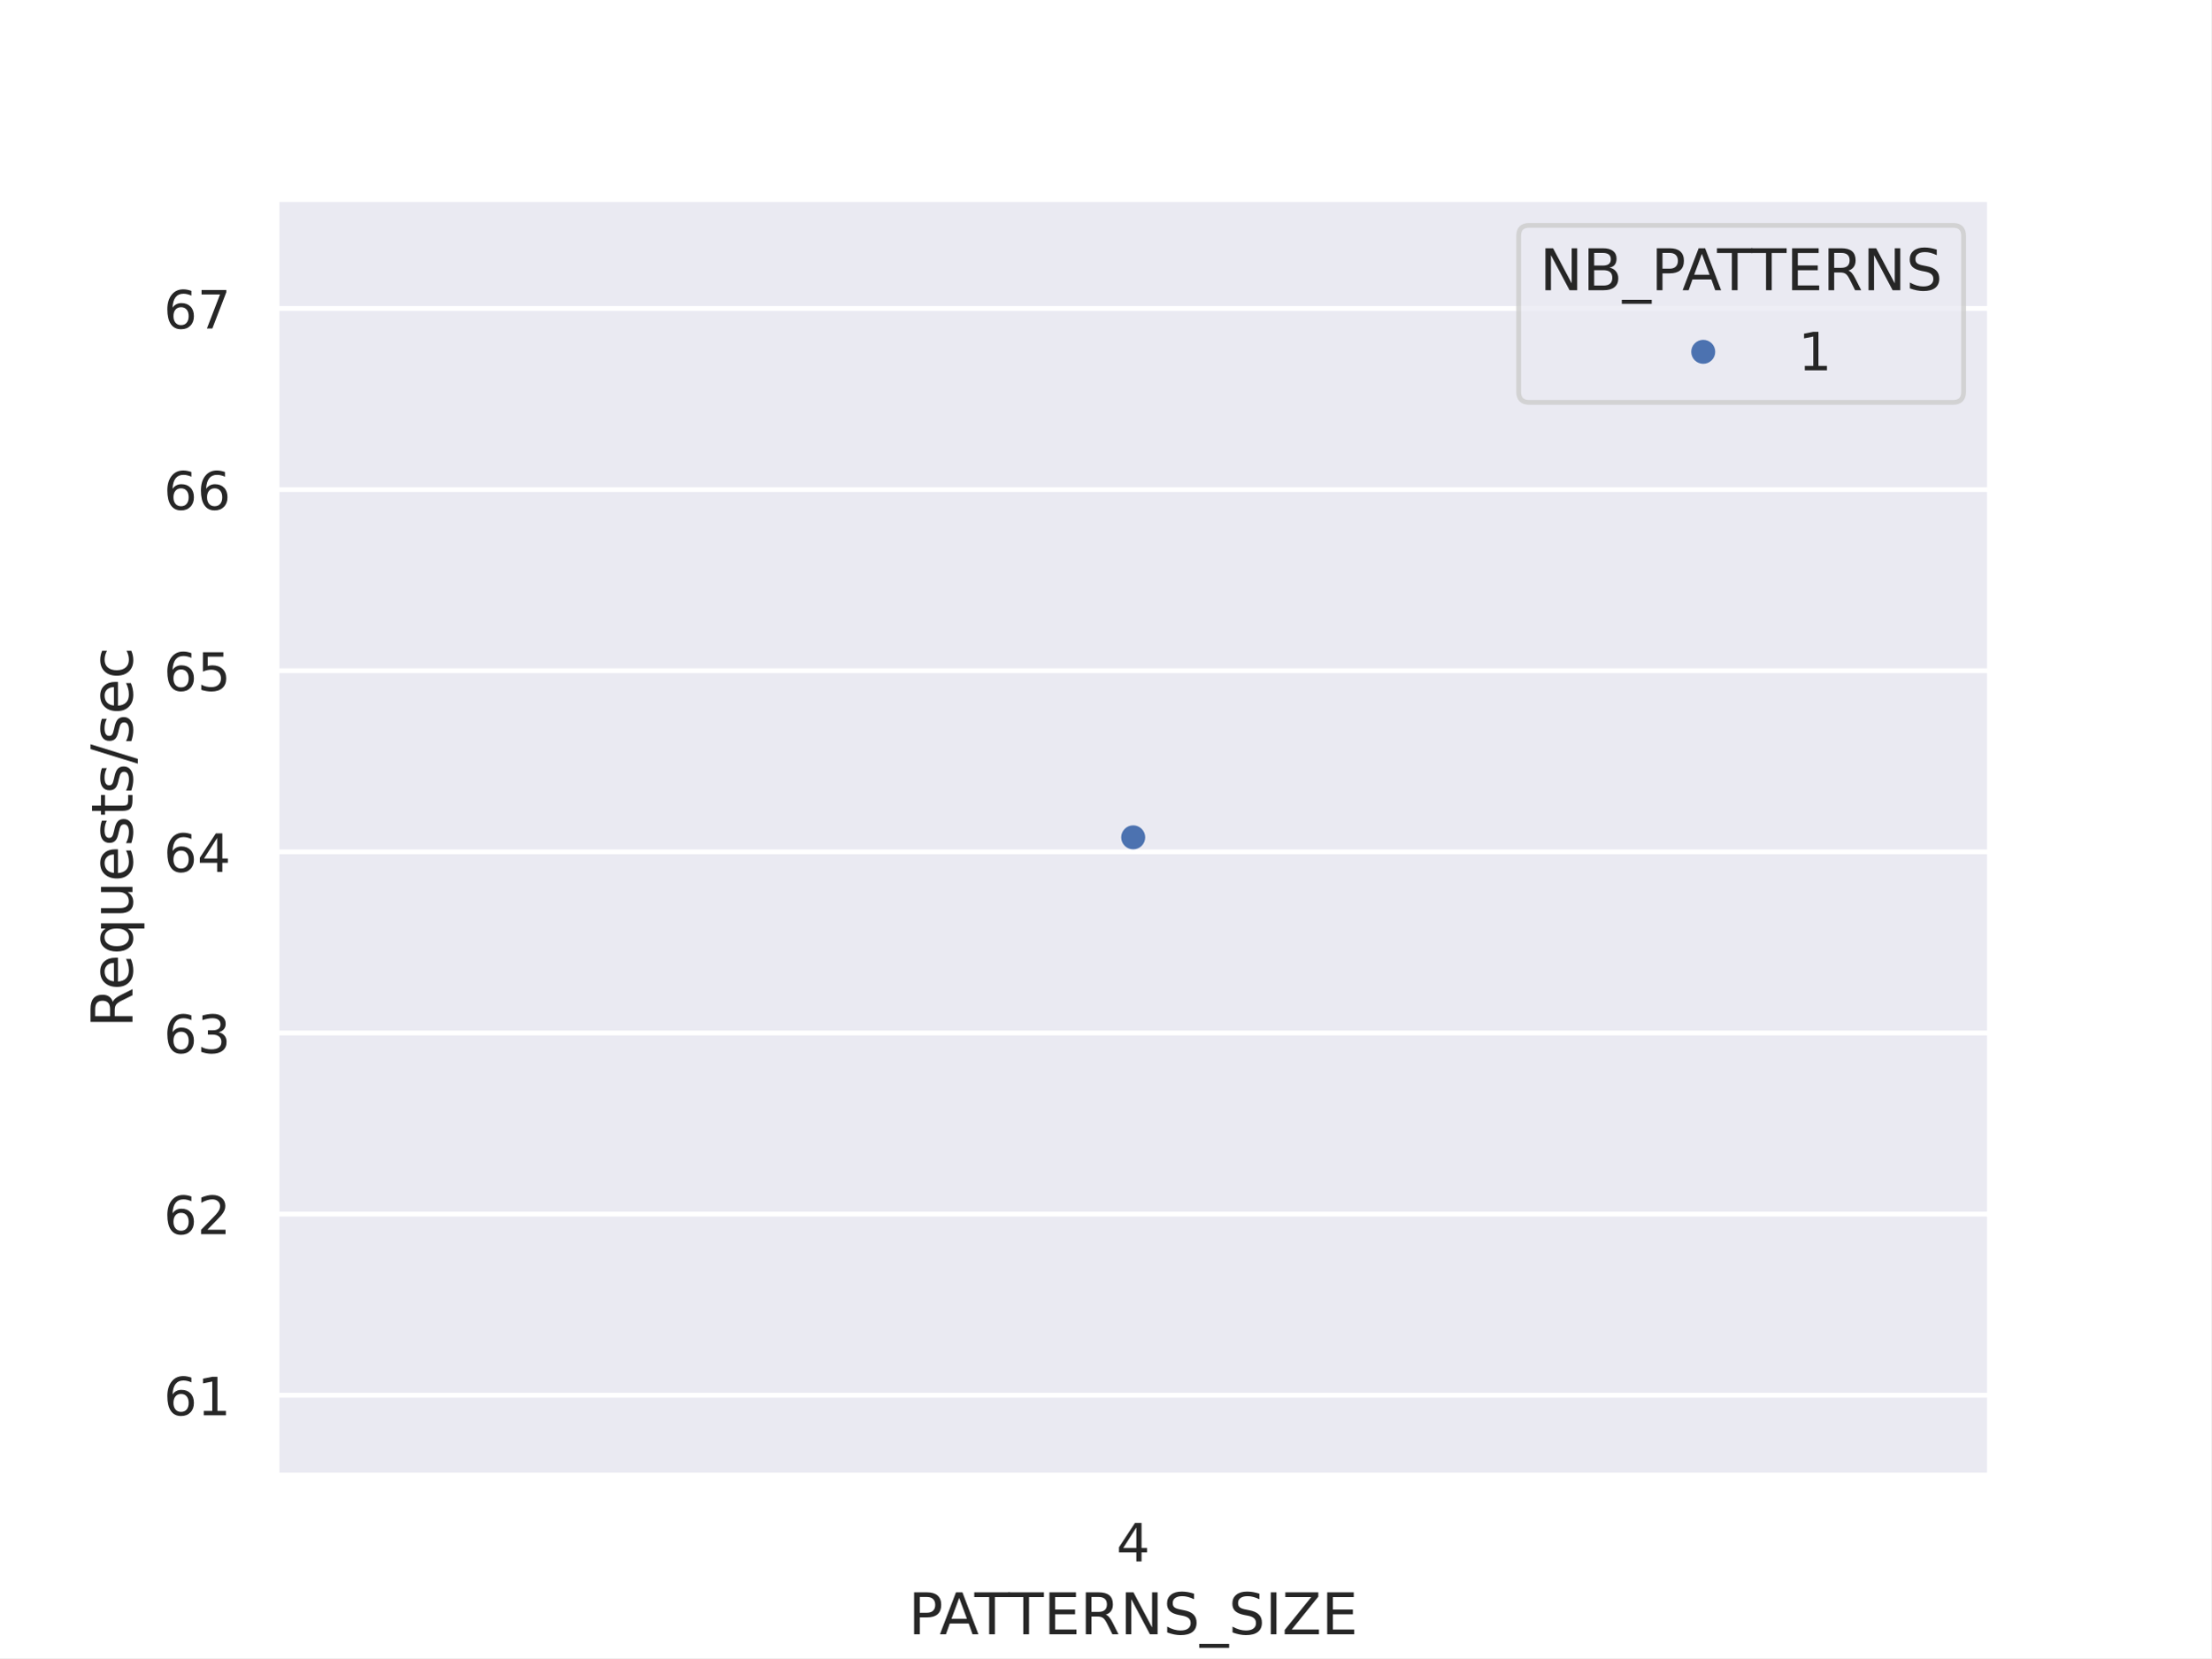
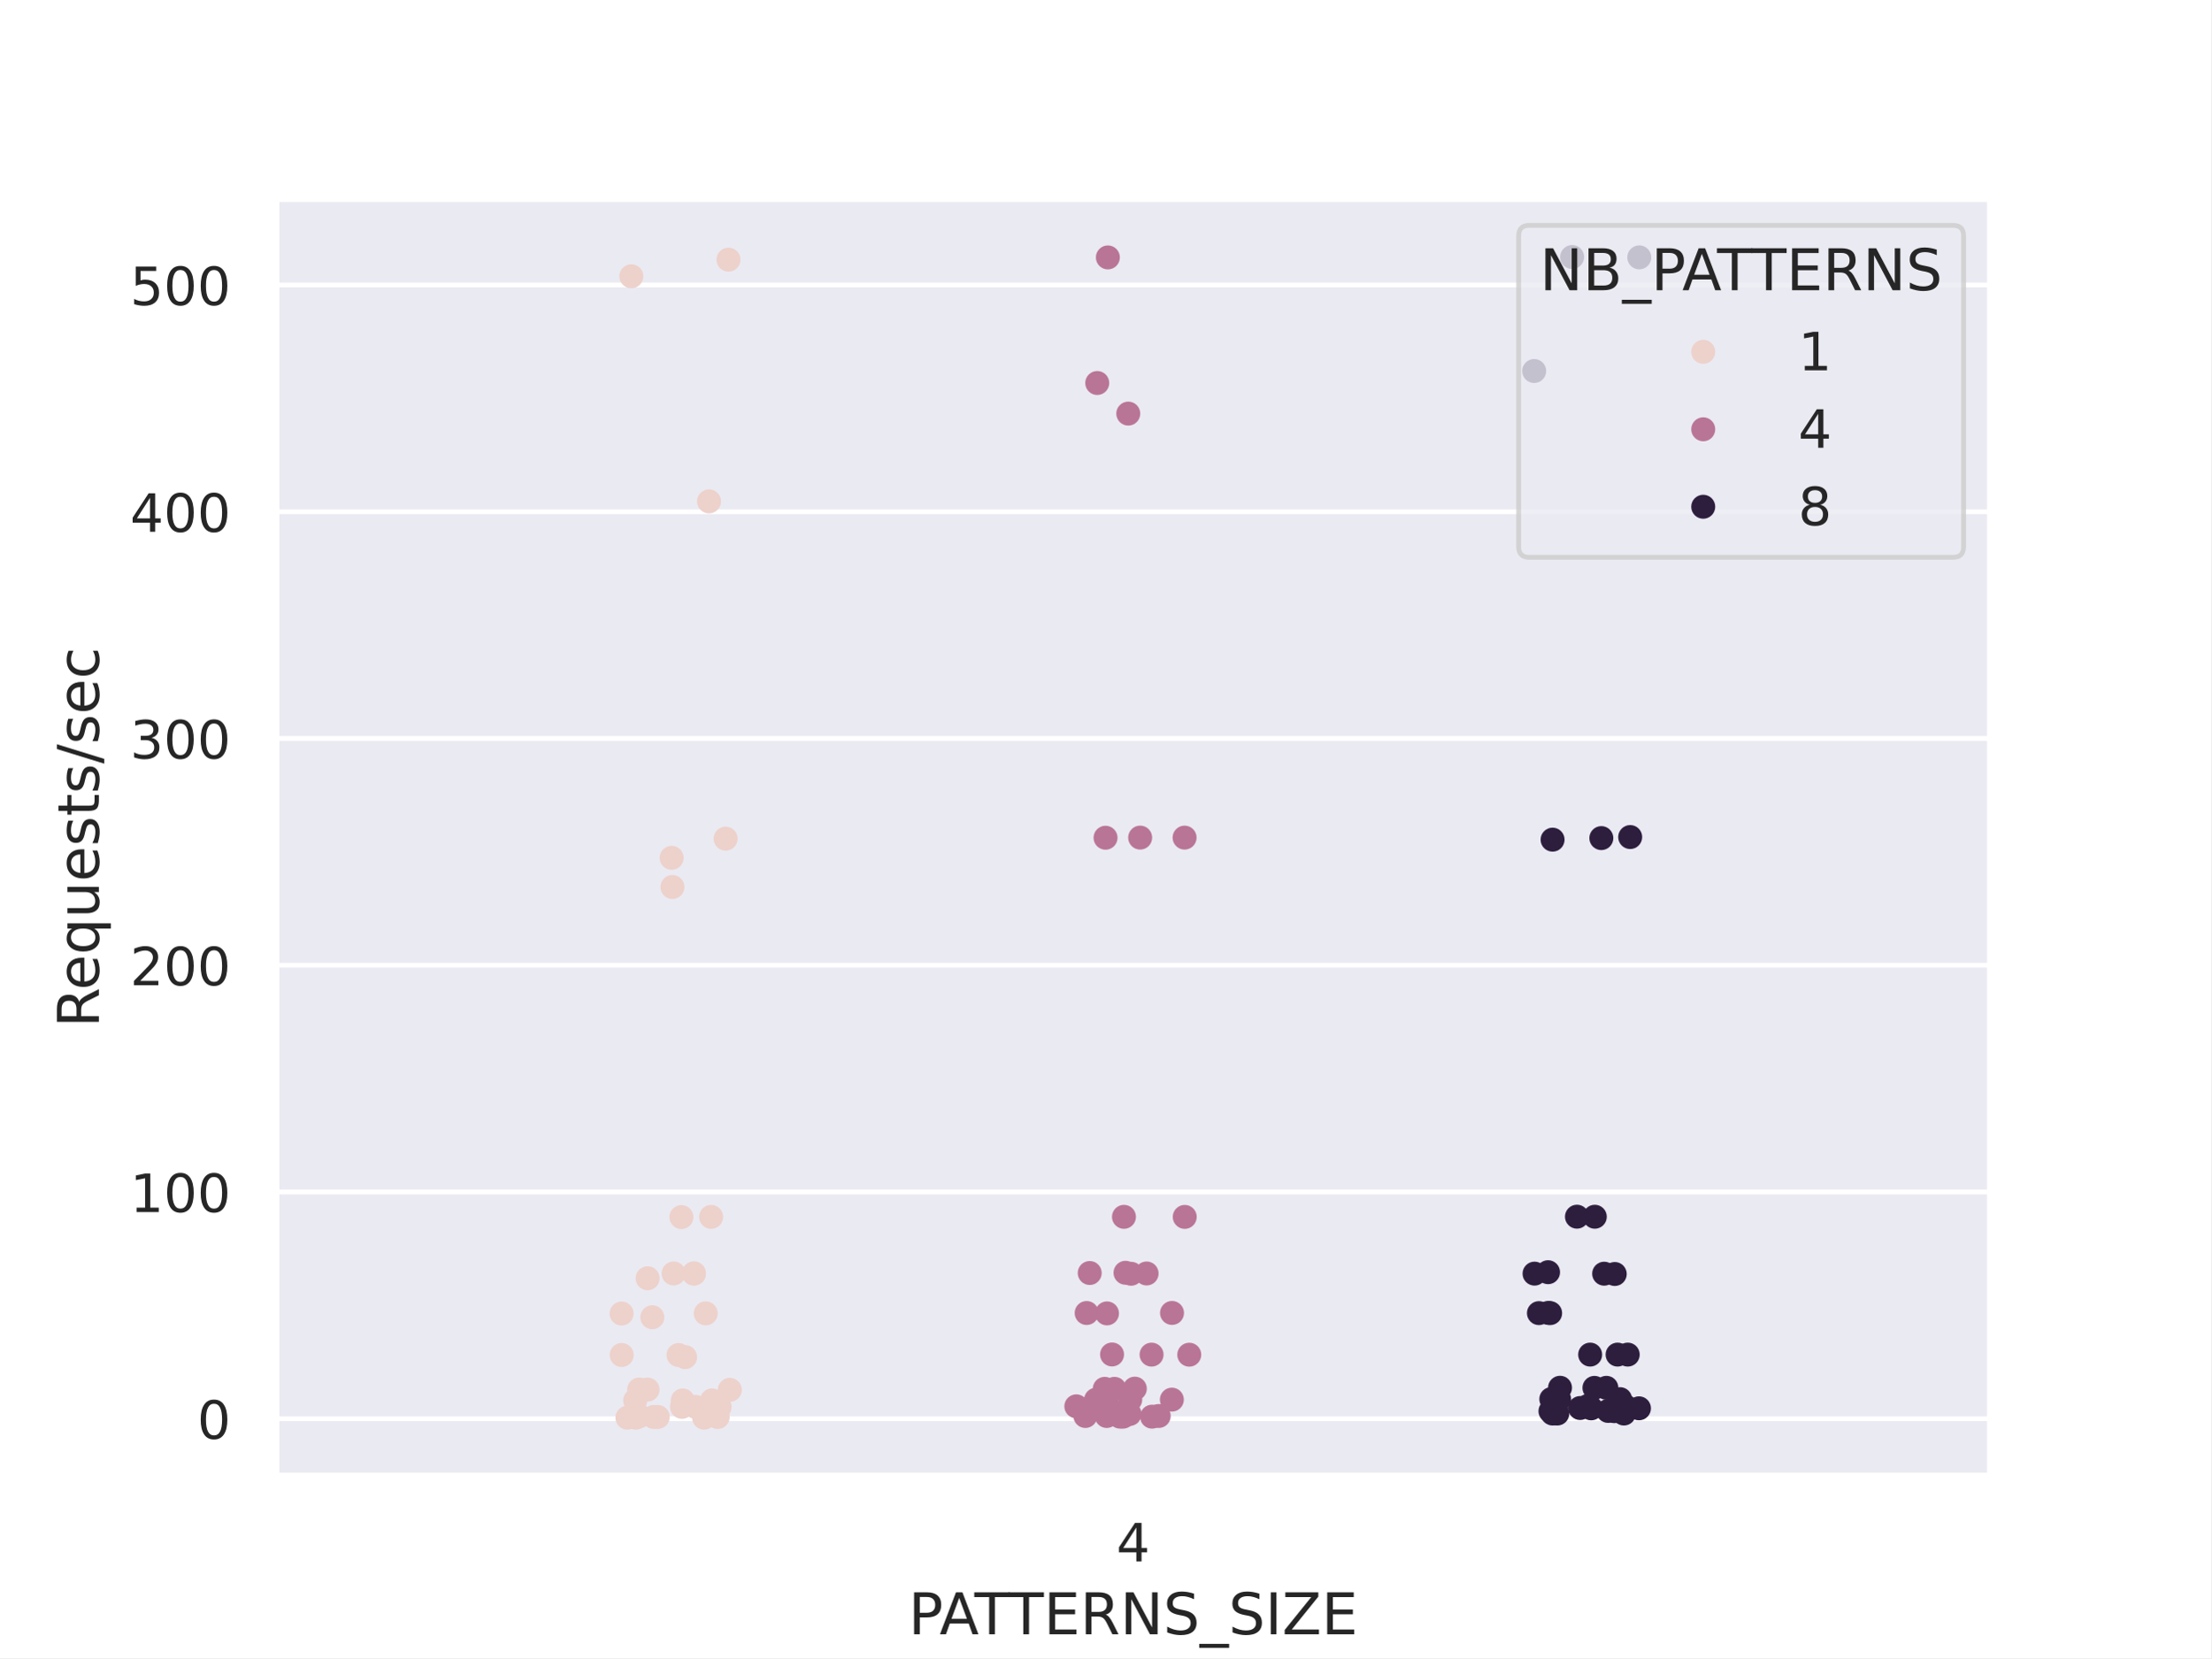
<svg xmlns="http://www.w3.org/2000/svg" xmlns:xlink="http://www.w3.org/1999/xlink" width="460.8pt" height="345.6pt" viewBox="0 0 460.8 345.6" version="1.1">
  <defs>
    <style type="text/css">*{stroke-linejoin: round; stroke-linecap: butt}</style>
  </defs>
  <g id="figure_1">
    <g id="patch_1">
      <path d="M 0 345.6  L 460.8 345.6  L 460.8 0  L 0 0  z " style="fill: #ffffff" />
    </g>
    <g id="axes_1">
      <g id="patch_2">
        <path d="M 57.6 307.584  L 414.72 307.584  L 414.72 41.472  L 57.6 41.472  z " style="fill: #eaeaf2" />
      </g>
      <g id="matplotlib.axis_1">
        <g id="xtick_1">
          <g id="text_1">
            <g style="fill: #262626" transform="translate(232.6606 325.4423) scale(0.11 -0.11)">
              <defs>
                <path id="DejaVuSans-34" d="M 2419 4116  L 825 1625  L 2419 1625  L 2419 4116  z M 2253 4666  L 3047 4666  L 3047 1625  L 3713 1625  L 3713 1100  L 3047 1100  L 3047 0  L 2419 0  L 2419 1100  L 313 1100  L 313 1709  L 2253 4666  z " transform="scale(0.015625)" />
              </defs>
              <use xlink:href="#DejaVuSans-34" />
            </g>
          </g>
        </g>
        <g id="text_2">
          <g style="fill: #262626" transform="translate(189.3225 340.6362) scale(0.12 -0.12)">
            <defs>
              <path id="DejaVuSans-50" d="M 1259 4147  L 1259 2394  L 2053 2394  Q 2494 2394 2734 2622  Q 2975 2850 2975 3272  Q 2975 3691 2734 3919  Q 2494 4147 2053 4147  L 1259 4147  z M 628 4666  L 2053 4666  Q 2838 4666 3239 4311  Q 3641 3956 3641 3272  Q 3641 2581 3239 2228  Q 2838 1875 2053 1875  L 1259 1875  L 1259 0  L 628 0  L 628 4666  z " transform="scale(0.015625)" />
              <path id="DejaVuSans-41" d="M 2188 4044  L 1331 1722  L 3047 1722  L 2188 4044  z M 1831 4666  L 2547 4666  L 4325 0  L 3669 0  L 3244 1197  L 1141 1197  L 716 0  L 50 0  L 1831 4666  z " transform="scale(0.015625)" />
              <path id="DejaVuSans-54" d="M -19 4666  L 3928 4666  L 3928 4134  L 2272 4134  L 2272 0  L 1638 0  L 1638 4134  L -19 4134  L -19 4666  z " transform="scale(0.015625)" />
              <path id="DejaVuSans-45" d="M 628 4666  L 3578 4666  L 3578 4134  L 1259 4134  L 1259 2753  L 3481 2753  L 3481 2222  L 1259 2222  L 1259 531  L 3634 531  L 3634 0  L 628 0  L 628 4666  z " transform="scale(0.015625)" />
              <path id="DejaVuSans-52" d="M 2841 2188  Q 3044 2119 3236 1894  Q 3428 1669 3622 1275  L 4263 0  L 3584 0  L 2988 1197  Q 2756 1666 2539 1819  Q 2322 1972 1947 1972  L 1259 1972  L 1259 0  L 628 0  L 628 4666  L 2053 4666  Q 2853 4666 3247 4331  Q 3641 3997 3641 3322  Q 3641 2881 3436 2590  Q 3231 2300 2841 2188  z M 1259 4147  L 1259 2491  L 2053 2491  Q 2509 2491 2742 2702  Q 2975 2913 2975 3322  Q 2975 3731 2742 3939  Q 2509 4147 2053 4147  L 1259 4147  z " transform="scale(0.015625)" />
              <path id="DejaVuSans-4e" d="M 628 4666  L 1478 4666  L 3547 763  L 3547 4666  L 4159 4666  L 4159 0  L 3309 0  L 1241 3903  L 1241 0  L 628 0  L 628 4666  z " transform="scale(0.015625)" />
              <path id="DejaVuSans-53" d="M 3425 4513  L 3425 3897  Q 3066 4069 2747 4153  Q 2428 4238 2131 4238  Q 1616 4238 1336 4038  Q 1056 3838 1056 3469  Q 1056 3159 1242 3001  Q 1428 2844 1947 2747  L 2328 2669  Q 3034 2534 3370 2195  Q 3706 1856 3706 1288  Q 3706 609 3251 259  Q 2797 -91 1919 -91  Q 1588 -91 1214 -16  Q 841 59 441 206  L 441 856  Q 825 641 1194 531  Q 1563 422 1919 422  Q 2459 422 2753 634  Q 3047 847 3047 1241  Q 3047 1584 2836 1778  Q 2625 1972 2144 2069  L 1759 2144  Q 1053 2284 737 2584  Q 422 2884 422 3419  Q 422 4038 858 4394  Q 1294 4750 2059 4750  Q 2388 4750 2728 4690  Q 3069 4631 3425 4513  z " transform="scale(0.015625)" />
              <path id="DejaVuSans-5f" d="M 3263 -1063  L 3263 -1509  L -63 -1509  L -63 -1063  L 3263 -1063  z " transform="scale(0.015625)" />
              <path id="DejaVuSans-49" d="M 628 4666  L 1259 4666  L 1259 0  L 628 0  L 628 4666  z " transform="scale(0.015625)" />
              <path id="DejaVuSans-5a" d="M 359 4666  L 4025 4666  L 4025 4184  L 1075 531  L 4097 531  L 4097 0  L 288 0  L 288 481  L 3238 4134  L 359 4134  L 359 4666  z " transform="scale(0.015625)" />
            </defs>
            <use xlink:href="#DejaVuSans-50" />
            <use xlink:href="#DejaVuSans-41" x="53.928" />
            <use xlink:href="#DejaVuSans-54" x="114.586" />
            <use xlink:href="#DejaVuSans-54" x="173.92" />
            <use xlink:href="#DejaVuSans-45" x="235.004" />
            <use xlink:href="#DejaVuSans-52" x="298.188" />
            <use xlink:href="#DejaVuSans-4e" x="367.67" />
            <use xlink:href="#DejaVuSans-53" x="442.475" />
            <use xlink:href="#DejaVuSans-5f" x="505.951" />
            <use xlink:href="#DejaVuSans-53" x="555.951" />
            <use xlink:href="#DejaVuSans-49" x="619.428" />
            <use xlink:href="#DejaVuSans-5a" x="648.92" />
            <use xlink:href="#DejaVuSans-45" x="717.426" />
          </g>
        </g>
      </g>
      <g id="matplotlib.axis_2">
        <g id="ytick_1">
          <g id="line2d_1">
-             <path d="M 57.6 290.807  L 414.72 290.807  " clip-path="url(#pe88370a2c6)" style="fill: none; stroke: #ffffff; stroke-linecap: round" />
+             <path d="M 57.6 295.707  L 414.72 295.707  " clip-path="url(#p10f252996d)" style="fill: none; stroke: #ffffff; stroke-linecap: round" />
          </g>
          <g id="text_3">
-             <g style="fill: #262626" transform="translate(34.1025 294.9858) scale(0.11 -0.11)">
+             <g style="fill: #262626" transform="translate(41.10125 299.886) scale(0.11 -0.11)">
              <defs>
-                 <path id="DejaVuSans-36" d="M 2113 2584  Q 1688 2584 1439 2293  Q 1191 2003 1191 1497  Q 1191 994 1439 701  Q 1688 409 2113 409  Q 2538 409 2786 701  Q 3034 994 3034 1497  Q 3034 2003 2786 2293  Q 2538 2584 2113 2584  z M 3366 4563  L 3366 3988  Q 3128 4100 2886 4159  Q 2644 4219 2406 4219  Q 1781 4219 1451 3797  Q 1122 3375 1075 2522  Q 1259 2794 1537 2939  Q 1816 3084 2150 3084  Q 2853 3084 3261 2657  Q 3669 2231 3669 1497  Q 3669 778 3244 343  Q 2819 -91 2113 -91  Q 1303 -91 875 529  Q 447 1150 447 2328  Q 447 3434 972 4092  Q 1497 4750 2381 4750  Q 2619 4750 2861 4703  Q 3103 4656 3366 4563  z " transform="scale(0.015625)" />
+                 <path id="DejaVuSans-30" d="M 2034 4250  Q 1547 4250 1301 3770  Q 1056 3291 1056 2328  Q 1056 1369 1301 889  Q 1547 409 2034 409  Q 2525 409 2770 889  Q 3016 1369 3016 2328  Q 3016 3291 2770 3770  Q 2525 4250 2034 4250  z M 2034 4750  Q 2819 4750 3233 4129  Q 3647 3509 3647 2328  Q 3647 1150 3233 529  Q 2819 -91 2034 -91  Q 1250 -91 836 529  Q 422 1150 422 2328  Q 422 3509 836 4129  Q 1250 4750 2034 4750  z " transform="scale(0.015625)" />
+               </defs>
+               <use xlink:href="#DejaVuSans-30" />
+             </g>
+           </g>
+         </g>
+         <g id="ytick_2">
+           <g id="line2d_2">
+             <path d="M 57.6 248.445  L 414.72 248.445  " clip-path="url(#p10f252996d)" style="fill: none; stroke: #ffffff; stroke-linecap: round" />
+           </g>
+           <g id="text_4">
+             <g style="fill: #262626" transform="translate(27.10375 252.624) scale(0.11 -0.11)">
+               <defs>
                <path id="DejaVuSans-31" d="M 794 531  L 1825 531  L 1825 4091  L 703 3866  L 703 4441  L 1819 4666  L 2450 4666  L 2450 531  L 3481 531  L 3481 0  L 794 0  L 794 531  z " transform="scale(0.015625)" />
              </defs>
-               <use xlink:href="#DejaVuSans-36" />
-               <use xlink:href="#DejaVuSans-31" x="63.623" />
-             </g>
-           </g>
-         </g>
-         <g id="ytick_2">
-           <g id="line2d_2">
-             <path d="M 57.6 253.054  L 414.72 253.054  " clip-path="url(#pe88370a2c6)" style="fill: none; stroke: #ffffff; stroke-linecap: round" />
-           </g>
-           <g id="text_4">
-             <g style="fill: #262626" transform="translate(34.1025 257.233) scale(0.11 -0.11)">
+               <use xlink:href="#DejaVuSans-31" />
+               <use xlink:href="#DejaVuSans-30" x="63.623" />
+               <use xlink:href="#DejaVuSans-30" x="127.246" />
+             </g>
+           </g>
+         </g>
+         <g id="ytick_3">
+           <g id="line2d_3">
+             <path d="M 57.6 201.183  L 414.72 201.183  " clip-path="url(#p10f252996d)" style="fill: none; stroke: #ffffff; stroke-linecap: round" />
+           </g>
+           <g id="text_5">
+             <g style="fill: #262626" transform="translate(27.10375 205.362) scale(0.11 -0.11)">
              <defs>
                <path id="DejaVuSans-32" d="M 1228 531  L 3431 531  L 3431 0  L 469 0  L 469 531  Q 828 903 1448 1529  Q 2069 2156 2228 2338  Q 2531 2678 2651 2914  Q 2772 3150 2772 3378  Q 2772 3750 2511 3984  Q 2250 4219 1831 4219  Q 1534 4219 1204 4116  Q 875 4013 500 3803  L 500 4441  Q 881 4594 1212 4672  Q 1544 4750 1819 4750  Q 2544 4750 2975 4387  Q 3406 4025 3406 3419  Q 3406 3131 3298 2873  Q 3191 2616 2906 2266  Q 2828 2175 2409 1742  Q 1991 1309 1228 531  z " transform="scale(0.015625)" />
              </defs>
-               <use xlink:href="#DejaVuSans-36" />
-               <use xlink:href="#DejaVuSans-32" x="63.623" />
-             </g>
-           </g>
-         </g>
-         <g id="ytick_3">
-           <g id="line2d_3">
-             <path d="M 57.6 215.301  L 414.72 215.301  " clip-path="url(#pe88370a2c6)" style="fill: none; stroke: #ffffff; stroke-linecap: round" />
-           </g>
-           <g id="text_5">
-             <g style="fill: #262626" transform="translate(34.1025 219.4802) scale(0.11 -0.11)">
+               <use xlink:href="#DejaVuSans-32" />
+               <use xlink:href="#DejaVuSans-30" x="63.623" />
+               <use xlink:href="#DejaVuSans-30" x="127.246" />
+             </g>
+           </g>
+         </g>
+         <g id="ytick_4">
+           <g id="line2d_4">
+             <path d="M 57.6 153.921  L 414.72 153.921  " clip-path="url(#p10f252996d)" style="fill: none; stroke: #ffffff; stroke-linecap: round" />
+           </g>
+           <g id="text_6">
+             <g style="fill: #262626" transform="translate(27.10375 158.1) scale(0.11 -0.11)">
              <defs>
                <path id="DejaVuSans-33" d="M 2597 2516  Q 3050 2419 3304 2112  Q 3559 1806 3559 1356  Q 3559 666 3084 287  Q 2609 -91 1734 -91  Q 1441 -91 1130 -33  Q 819 25 488 141  L 488 750  Q 750 597 1062 519  Q 1375 441 1716 441  Q 2309 441 2620 675  Q 2931 909 2931 1356  Q 2931 1769 2642 2001  Q 2353 2234 1838 2234  L 1294 2234  L 1294 2753  L 1863 2753  Q 2328 2753 2575 2939  Q 2822 3125 2822 3475  Q 2822 3834 2567 4026  Q 2313 4219 1838 4219  Q 1578 4219 1281 4162  Q 984 4106 628 3988  L 628 4550  Q 988 4650 1302 4700  Q 1616 4750 1894 4750  Q 2613 4750 3031 4423  Q 3450 4097 3450 3541  Q 3450 3153 3228 2886  Q 3006 2619 2597 2516  z " transform="scale(0.015625)" />
              </defs>
-               <use xlink:href="#DejaVuSans-36" />
-               <use xlink:href="#DejaVuSans-33" x="63.623" />
-             </g>
-           </g>
-         </g>
-         <g id="ytick_4">
-           <g id="line2d_4">
-             <path d="M 57.6 177.548  L 414.72 177.548  " clip-path="url(#pe88370a2c6)" style="fill: none; stroke: #ffffff; stroke-linecap: round" />
-           </g>
-           <g id="text_6">
-             <g style="fill: #262626" transform="translate(34.1025 181.7274) scale(0.11 -0.11)">
-               <use xlink:href="#DejaVuSans-36" />
-               <use xlink:href="#DejaVuSans-34" x="63.623" />
+               <use xlink:href="#DejaVuSans-33" />
+               <use xlink:href="#DejaVuSans-30" x="63.623" />
+               <use xlink:href="#DejaVuSans-30" x="127.246" />
            </g>
          </g>
        </g>
        <g id="ytick_5">
          <g id="line2d_5">
-             <path d="M 57.6 139.795  L 414.72 139.795  " clip-path="url(#pe88370a2c6)" style="fill: none; stroke: #ffffff; stroke-linecap: round" />
+             <path d="M 57.6 106.659  L 414.72 106.659  " clip-path="url(#p10f252996d)" style="fill: none; stroke: #ffffff; stroke-linecap: round" />
          </g>
          <g id="text_7">
-             <g style="fill: #262626" transform="translate(34.1025 143.9746) scale(0.11 -0.11)">
+             <g style="fill: #262626" transform="translate(27.10375 110.838) scale(0.11 -0.11)">
+               <use xlink:href="#DejaVuSans-34" />
+               <use xlink:href="#DejaVuSans-30" x="63.623" />
+               <use xlink:href="#DejaVuSans-30" x="127.246" />
+             </g>
+           </g>
+         </g>
+         <g id="ytick_6">
+           <g id="line2d_6">
+             <path d="M 57.6 59.397  L 414.72 59.397  " clip-path="url(#p10f252996d)" style="fill: none; stroke: #ffffff; stroke-linecap: round" />
+           </g>
+           <g id="text_8">
+             <g style="fill: #262626" transform="translate(27.10375 63.57596) scale(0.11 -0.11)">
              <defs>
                <path id="DejaVuSans-35" d="M 691 4666  L 3169 4666  L 3169 4134  L 1269 4134  L 1269 2991  Q 1406 3038 1543 3061  Q 1681 3084 1819 3084  Q 2600 3084 3056 2656  Q 3513 2228 3513 1497  Q 3513 744 3044 326  Q 2575 -91 1722 -91  Q 1428 -91 1123 -41  Q 819 9 494 109  L 494 744  Q 775 591 1075 516  Q 1375 441 1709 441  Q 2250 441 2565 725  Q 2881 1009 2881 1497  Q 2881 1984 2565 2268  Q 2250 2553 1709 2553  Q 1456 2553 1204 2497  Q 953 2441 691 2322  L 691 4666  z " transform="scale(0.015625)" />
              </defs>
-               <use xlink:href="#DejaVuSans-36" />
-               <use xlink:href="#DejaVuSans-35" x="63.623" />
-             </g>
-           </g>
-         </g>
-         <g id="ytick_6">
-           <g id="line2d_6">
-             <path d="M 57.6 102.043  L 414.72 102.043  " clip-path="url(#pe88370a2c6)" style="fill: none; stroke: #ffffff; stroke-linecap: round" />
-           </g>
-           <g id="text_8">
-             <g style="fill: #262626" transform="translate(34.1025 106.2217) scale(0.11 -0.11)">
-               <use xlink:href="#DejaVuSans-36" />
-               <use xlink:href="#DejaVuSans-36" x="63.623" />
-             </g>
-           </g>
-         </g>
-         <g id="ytick_7">
-           <g id="line2d_7">
-             <path d="M 57.6 64.29  L 414.72 64.29  " clip-path="url(#pe88370a2c6)" style="fill: none; stroke: #ffffff; stroke-linecap: round" />
-           </g>
-           <g id="text_9">
-             <g style="fill: #262626" transform="translate(34.1025 68.46894) scale(0.11 -0.11)">
-               <defs>
-                 <path id="DejaVuSans-37" d="M 525 4666  L 3525 4666  L 3525 4397  L 1831 0  L 1172 0  L 2766 4134  L 525 4134  L 525 4666  z " transform="scale(0.015625)" />
-               </defs>
-               <use xlink:href="#DejaVuSans-36" />
-               <use xlink:href="#DejaVuSans-37" x="63.623" />
-             </g>
-           </g>
-         </g>
-         <g id="text_10">
-           <g style="fill: #262626" transform="translate(27.60687 214.1636) rotate(-90) scale(0.12 -0.12)">
+               <use xlink:href="#DejaVuSans-35" />
+               <use xlink:href="#DejaVuSans-30" x="63.623" />
+               <use xlink:href="#DejaVuSans-30" x="127.246" />
+             </g>
+           </g>
+         </g>
+         <g id="text_9">
+           <g style="fill: #262626" transform="translate(20.60813 214.1636) rotate(-90) scale(0.12 -0.12)">
            <defs>
              <path id="DejaVuSans-65" d="M 3597 1894  L 3597 1613  L 953 1613  Q 991 1019 1311 708  Q 1631 397 2203 397  Q 2534 397 2845 478  Q 3156 559 3463 722  L 3463 178  Q 3153 47 2828 -22  Q 2503 -91 2169 -91  Q 1331 -91 842 396  Q 353 884 353 1716  Q 353 2575 817 3079  Q 1281 3584 2069 3584  Q 2775 3584 3186 3129  Q 3597 2675 3597 1894  z M 3022 2063  Q 3016 2534 2758 2815  Q 2500 3097 2075 3097  Q 1594 3097 1305 2825  Q 1016 2553 972 2059  L 3022 2063  z " transform="scale(0.015625)" />
              <path id="DejaVuSans-71" d="M 947 1747  Q 947 1113 1208 752  Q 1469 391 1925 391  Q 2381 391 2643 752  Q 2906 1113 2906 1747  Q 2906 2381 2643 2742  Q 2381 3103 1925 3103  Q 1469 3103 1208 2742  Q 947 2381 947 1747  z M 2906 525  Q 2725 213 2448 61  Q 2172 -91 1784 -91  Q 1150 -91 751 415  Q 353 922 353 1747  Q 353 2572 751 3078  Q 1150 3584 1784 3584  Q 2172 3584 2448 3432  Q 2725 3281 2906 2969  L 2906 3500  L 3481 3500  L 3481 -1331  L 2906 -1331  L 2906 525  z " transform="scale(0.015625)" />
              <path id="DejaVuSans-75" d="M 544 1381  L 544 3500  L 1119 3500  L 1119 1403  Q 1119 906 1312 657  Q 1506 409 1894 409  Q 2359 409 2629 706  Q 2900 1003 2900 1516  L 2900 3500  L 3475 3500  L 3475 0  L 2900 0  L 2900 538  Q 2691 219 2414 64  Q 2138 -91 1772 -91  Q 1169 -91 856 284  Q 544 659 544 1381  z M 1991 3584  L 1991 3584  z " transform="scale(0.015625)" />
              <path id="DejaVuSans-73" d="M 2834 3397  L 2834 2853  Q 2591 2978 2328 3040  Q 2066 3103 1784 3103  Q 1356 3103 1142 2972  Q 928 2841 928 2578  Q 928 2378 1081 2264  Q 1234 2150 1697 2047  L 1894 2003  Q 2506 1872 2764 1633  Q 3022 1394 3022 966  Q 3022 478 2636 193  Q 2250 -91 1575 -91  Q 1294 -91 989 -36  Q 684 19 347 128  L 347 722  Q 666 556 975 473  Q 1284 391 1588 391  Q 1994 391 2212 530  Q 2431 669 2431 922  Q 2431 1156 2273 1281  Q 2116 1406 1581 1522  L 1381 1569  Q 847 1681 609 1914  Q 372 2147 372 2553  Q 372 3047 722 3315  Q 1072 3584 1716 3584  Q 2034 3584 2315 3537  Q 2597 3491 2834 3397  z " transform="scale(0.015625)" />
              <path id="DejaVuSans-74" d="M 1172 4494  L 1172 3500  L 2356 3500  L 2356 3053  L 1172 3053  L 1172 1153  Q 1172 725 1289 603  Q 1406 481 1766 481  L 2356 481  L 2356 0  L 1766 0  Q 1100 0 847 248  Q 594 497 594 1153  L 594 3053  L 172 3053  L 172 3500  L 594 3500  L 594 4494  L 1172 4494  z " transform="scale(0.015625)" />
              <path id="DejaVuSans-2f" d="M 1625 4666  L 2156 4666  L 531 -594  L 0 -594  L 1625 4666  z " transform="scale(0.015625)" />
              <path id="DejaVuSans-63" d="M 3122 3366  L 3122 2828  Q 2878 2963 2633 3030  Q 2388 3097 2138 3097  Q 1578 3097 1268 2742  Q 959 2388 959 1747  Q 959 1106 1268 751  Q 1578 397 2138 397  Q 2388 397 2633 464  Q 2878 531 3122 666  L 3122 134  Q 2881 22 2623 -34  Q 2366 -91 2075 -91  Q 1284 -91 818 406  Q 353 903 353 1747  Q 353 2603 823 3093  Q 1294 3584 2113 3584  Q 2378 3584 2631 3529  Q 2884 3475 3122 3366  z " transform="scale(0.015625)" />
            </defs>
            <use xlink:href="#DejaVuSans-52" />
            <use xlink:href="#DejaVuSans-65" x="64.982" />
            <use xlink:href="#DejaVuSans-71" x="126.506" />
            <use xlink:href="#DejaVuSans-75" x="189.982" />
            <use xlink:href="#DejaVuSans-65" x="253.361" />
            <use xlink:href="#DejaVuSans-73" x="314.885" />
            <use xlink:href="#DejaVuSans-74" x="366.984" />
            <use xlink:href="#DejaVuSans-73" x="406.193" />
            <use xlink:href="#DejaVuSans-2f" x="458.293" />
            <use xlink:href="#DejaVuSans-73" x="491.984" />
            <use xlink:href="#DejaVuSans-65" x="544.084" />
            <use xlink:href="#DejaVuSans-63" x="605.607" />
          </g>
        </g>
      </g>
      <g id="patch_3">
        <path d="M 57.6 307.584  L 57.6 41.472  " style="fill: none; stroke: #ffffff; stroke-width: 1.25; stroke-linejoin: miter; stroke-linecap: square" />
      </g>
      <g id="patch_4">
        <path d="M 414.72 307.584  L 414.72 41.472  " style="fill: none; stroke: #ffffff; stroke-width: 1.25; stroke-linejoin: miter; stroke-linecap: square" />
      </g>
      <g id="patch_5">
        <path d="M 57.6 307.584  L 414.72 307.584  " style="fill: none; stroke: #ffffff; stroke-width: 1.25; stroke-linejoin: miter; stroke-linecap: square" />
      </g>
      <g id="patch_6">
        <path d="M 57.6 41.472  L 414.72 41.472  " style="fill: none; stroke: #ffffff; stroke-width: 1.25; stroke-linejoin: miter; stroke-linecap: square" />
      </g>
      <g id="PathCollection_1">
        <defs>
-           <path id="ma26ac00f71" d="M 0 2.5  C 0.663 2.5 1.299 2.237 1.768 1.768  C 2.237 1.299 2.5 0.663 2.5 0  C 2.5 -0.663 2.237 -1.299 1.768 -1.768  C 1.299 -2.237 0.663 -2.5 0 -2.5  C -0.663 -2.5 -1.299 -2.237 -1.768 -1.768  C -2.237 -1.299 -2.5 -0.663 -2.5 0  C -2.5 0.663 -2.237 1.299 -1.768 1.768  C -1.299 2.237 -0.663 2.5 0 2.5  z " />
+           <path id="C0_0_9072f16f1c" d="M 0 2.5  C 0.663 2.5 1.299 2.237 1.768 1.768  C 2.237 1.299 2.5 0.663 2.5 -0  C 2.5 -0.663 2.237 -1.299 1.768 -1.768  C 1.299 -2.237 0.663 -2.5 0 -2.5  C -0.663 -2.5 -1.299 -2.237 -1.768 -1.768  C -2.237 -1.299 -2.5 -0.663 -2.5 0  C -2.5 0.663 -2.237 1.299 -1.768 1.768  C -1.299 2.237 -0.663 2.5 0 2.5  z " />
        </defs>
-         <g clip-path="url(#pe88370a2c6)">
-           <use xlink:href="#ma26ac00f71" x="236.16" y="174.528" style="fill: #4c72b0" />
-         </g>
-       </g>
+         <g clip-path="url(#p10f252996d)">
+           <use xlink:href="#C0_0_9072f16f1c" x="144.619" y="265.423" style="fill: #edd1cb" />
+         </g>
+         <g clip-path="url(#p10f252996d)">
+           <use xlink:href="#C0_0_9072f16f1c" x="144.608" y="265.454" style="fill: #edd1cb" />
+         </g>
+         <g clip-path="url(#p10f252996d)">
+           <use xlink:href="#C0_0_9072f16f1c" x="152.09" y="289.69" style="fill: #edd1cb" />
+         </g>
+         <g clip-path="url(#p10f252996d)">
+           <use xlink:href="#C0_0_9072f16f1c" x="133.292" y="295.169" style="fill: #edd1cb" />
+         </g>
+         <g clip-path="url(#p10f252996d)">
+           <use xlink:href="#C0_0_9072f16f1c" x="134.964" y="266.429" style="fill: #edd1cb" />
+         </g>
+         <g clip-path="url(#p10f252996d)">
+           <use xlink:href="#C0_0_9072f16f1c" x="147.071" y="273.743" style="fill: #edd1cb" />
+         </g>
+         <g clip-path="url(#p10f252996d)">
+           <use xlink:href="#C0_0_9072f16f1c" x="148.389" y="291.891" style="fill: #edd1cb" />
+         </g>
+         <g clip-path="url(#p10f252996d)">
+           <use xlink:href="#C0_0_9072f16f1c" x="136.277" y="295.338" style="fill: #edd1cb" />
+         </g>
+         <g clip-path="url(#p10f252996d)">
+           <use xlink:href="#C0_0_9072f16f1c" x="140.377" y="265.432" style="fill: #edd1cb" />
+         </g>
+         <g clip-path="url(#p10f252996d)">
+           <use xlink:href="#C0_0_9072f16f1c" x="142.774" y="282.867" style="fill: #edd1cb" />
+         </g>
+         <g clip-path="url(#p10f252996d)">
+           <use xlink:href="#C0_0_9072f16f1c" x="142.124" y="293.235" style="fill: #edd1cb" />
+         </g>
+         <g clip-path="url(#p10f252996d)">
+           <use xlink:href="#C0_0_9072f16f1c" x="146.736" y="295.488" style="fill: #edd1cb" />
+         </g>
+         <g clip-path="url(#p10f252996d)">
+           <use xlink:href="#C0_0_9072f16f1c" x="151.219" y="174.803" style="fill: #edd1cb" />
+         </g>
+         <g clip-path="url(#p10f252996d)">
+           <use xlink:href="#C0_0_9072f16f1c" x="142.008" y="253.677" style="fill: #edd1cb" />
+         </g>
+         <g clip-path="url(#p10f252996d)">
+           <use xlink:href="#C0_0_9072f16f1c" x="133.211" y="289.624" style="fill: #edd1cb" />
+         </g>
+         <g clip-path="url(#p10f252996d)">
+           <use xlink:href="#C0_0_9072f16f1c" x="132.69" y="295.168" style="fill: #edd1cb" />
+         </g>
+         <g clip-path="url(#p10f252996d)">
+           <use xlink:href="#C0_0_9072f16f1c" x="139.974" y="178.798" style="fill: #edd1cb" />
+         </g>
+         <g clip-path="url(#p10f252996d)">
+           <use xlink:href="#C0_0_9072f16f1c" x="129.536" y="273.781" style="fill: #edd1cb" />
+         </g>
+         <g clip-path="url(#p10f252996d)">
+           <use xlink:href="#C0_0_9072f16f1c" x="132.37" y="291.894" style="fill: #edd1cb" />
+         </g>
+         <g clip-path="url(#p10f252996d)">
+           <use xlink:href="#C0_0_9072f16f1c" x="137.073" y="295.335" style="fill: #edd1cb" />
+         </g>
+         <g clip-path="url(#p10f252996d)">
+           <use xlink:href="#C0_0_9072f16f1c" x="140.138" y="184.879" style="fill: #edd1cb" />
+         </g>
+         <g clip-path="url(#p10f252996d)">
+           <use xlink:href="#C0_0_9072f16f1c" x="141.403" y="282.425" style="fill: #edd1cb" />
+         </g>
+         <g clip-path="url(#p10f252996d)">
+           <use xlink:href="#C0_0_9072f16f1c" x="149.968" y="293.236" style="fill: #edd1cb" />
+         </g>
+         <g clip-path="url(#p10f252996d)">
+           <use xlink:href="#C0_0_9072f16f1c" x="132.525" y="295.488" style="fill: #edd1cb" />
+         </g>
+         <g clip-path="url(#p10f252996d)">
+           <use xlink:href="#C0_0_9072f16f1c" x="151.814" y="54.124" style="fill: #edd1cb" />
+         </g>
+         <g clip-path="url(#p10f252996d)">
+           <use xlink:href="#C0_0_9072f16f1c" x="148.2" y="253.636" style="fill: #edd1cb" />
+         </g>
+         <g clip-path="url(#p10f252996d)">
+           <use xlink:href="#C0_0_9072f16f1c" x="134.948" y="289.637" style="fill: #edd1cb" />
+         </g>
+         <g clip-path="url(#p10f252996d)">
+           <use xlink:href="#C0_0_9072f16f1c" x="146.975" y="295.167" style="fill: #edd1cb" />
+         </g>
+         <g clip-path="url(#p10f252996d)">
+           <use xlink:href="#C0_0_9072f16f1c" x="131.571" y="57.585" style="fill: #edd1cb" />
+         </g>
+         <g clip-path="url(#p10f252996d)">
+           <use xlink:href="#C0_0_9072f16f1c" x="135.939" y="274.556" style="fill: #edd1cb" />
+         </g>
+         <g clip-path="url(#p10f252996d)">
+           <use xlink:href="#C0_0_9072f16f1c" x="142.279" y="291.898" style="fill: #edd1cb" />
+         </g>
+         <g clip-path="url(#p10f252996d)">
+           <use xlink:href="#C0_0_9072f16f1c" x="149.576" y="295.337" style="fill: #edd1cb" />
+         </g>
+         <g clip-path="url(#p10f252996d)">
+           <use xlink:href="#C0_0_9072f16f1c" x="147.763" y="104.502" style="fill: #edd1cb" />
+         </g>
+         <g clip-path="url(#p10f252996d)">
+           <use xlink:href="#C0_0_9072f16f1c" x="129.559" y="282.42" style="fill: #edd1cb" />
+         </g>
+         <g clip-path="url(#p10f252996d)">
+           <use xlink:href="#C0_0_9072f16f1c" x="144.955" y="293.234" style="fill: #edd1cb" />
+         </g>
+         <g clip-path="url(#p10f252996d)">
+           <use xlink:href="#C0_0_9072f16f1c" x="130.754" y="295.488" style="fill: #edd1cb" />
+         </g>
+       </g>
+       <g id="PathCollection_2">
+         <defs>
+           <path id="C1_0_44a5f70934" d="M 0 2.5  C 0.663 2.5 1.299 2.237 1.768 1.768  C 2.237 1.299 2.5 0.663 2.5 -0  C 2.5 -0.663 2.237 -1.299 1.768 -1.768  C 1.299 -2.237 0.663 -2.5 0 -2.5  C -0.663 -2.5 -1.299 -2.237 -1.768 -1.768  C -2.237 -1.299 -2.5 -0.663 -2.5 0  C -2.5 0.663 -2.237 1.299 -1.768 1.768  C -1.299 2.237 -0.663 2.5 0 2.5  z " />
+         </defs>
+         <g clip-path="url(#p10f252996d)">
+           <use xlink:href="#C1_0_44a5f70934" x="234.558" y="265.284" style="fill: #b97596" />
+         </g>
+         <g clip-path="url(#p10f252996d)">
+           <use xlink:href="#C1_0_44a5f70934" x="235.716" y="265.492" style="fill: #b97596" />
+         </g>
+         <g clip-path="url(#p10f252996d)">
+           <use xlink:href="#C1_0_44a5f70934" x="232.256" y="289.478" style="fill: #b97596" />
+         </g>
+         <g clip-path="url(#p10f252996d)">
+           <use xlink:href="#C1_0_44a5f70934" x="235.407" y="294.727" style="fill: #b97596" />
+         </g>
+         <g clip-path="url(#p10f252996d)">
+           <use xlink:href="#C1_0_44a5f70934" x="227.097" y="265.335" style="fill: #b97596" />
+         </g>
+         <g clip-path="url(#p10f252996d)">
+           <use xlink:href="#C1_0_44a5f70934" x="230.7" y="273.754" style="fill: #b97596" />
+         </g>
+         <g clip-path="url(#p10f252996d)">
+           <use xlink:href="#C1_0_44a5f70934" x="228.424" y="291.742" style="fill: #b97596" />
+         </g>
+         <g clip-path="url(#p10f252996d)">
+           <use xlink:href="#C1_0_44a5f70934" x="226.195" y="295.138" style="fill: #b97596" />
+         </g>
+         <g clip-path="url(#p10f252996d)">
+           <use xlink:href="#C1_0_44a5f70934" x="238.956" y="265.432" style="fill: #b97596" />
+         </g>
+         <g clip-path="url(#p10f252996d)">
+           <use xlink:href="#C1_0_44a5f70934" x="247.843" y="282.361" style="fill: #b97596" />
+         </g>
+         <g clip-path="url(#p10f252996d)">
+           <use xlink:href="#C1_0_44a5f70934" x="230.154" y="293.134" style="fill: #b97596" />
+         </g>
+         <g clip-path="url(#p10f252996d)">
+           <use xlink:href="#C1_0_44a5f70934" x="233.416" y="295.275" style="fill: #b97596" />
+         </g>
+         <g clip-path="url(#p10f252996d)">
+           <use xlink:href="#C1_0_44a5f70934" x="237.612" y="174.582" style="fill: #b97596" />
+         </g>
+         <g clip-path="url(#p10f252996d)">
+           <use xlink:href="#C1_0_44a5f70934" x="234.238" y="253.626" style="fill: #b97596" />
+         </g>
+         <g clip-path="url(#p10f252996d)">
+           <use xlink:href="#C1_0_44a5f70934" x="236.504" y="289.434" style="fill: #b97596" />
+         </g>
+         <g clip-path="url(#p10f252996d)">
+           <use xlink:href="#C1_0_44a5f70934" x="233.952" y="294.71" style="fill: #b97596" />
+         </g>
+         <g clip-path="url(#p10f252996d)">
+           <use xlink:href="#C1_0_44a5f70934" x="246.872" y="174.585" style="fill: #b97596" />
+         </g>
+         <g clip-path="url(#p10f252996d)">
+           <use xlink:href="#C1_0_44a5f70934" x="226.462" y="273.673" style="fill: #b97596" />
+         </g>
+         <g clip-path="url(#p10f252996d)">
+           <use xlink:href="#C1_0_44a5f70934" x="244.218" y="291.726" style="fill: #b97596" />
+         </g>
+         <g clip-path="url(#p10f252996d)">
+           <use xlink:href="#C1_0_44a5f70934" x="241.481" y="295.136" style="fill: #b97596" />
+         </g>
+         <g clip-path="url(#p10f252996d)">
+           <use xlink:href="#C1_0_44a5f70934" x="230.396" y="174.611" style="fill: #b97596" />
+         </g>
+         <g clip-path="url(#p10f252996d)">
+           <use xlink:href="#C1_0_44a5f70934" x="231.753" y="282.314" style="fill: #b97596" />
+         </g>
+         <g clip-path="url(#p10f252996d)">
+           <use xlink:href="#C1_0_44a5f70934" x="230.943" y="293.134" style="fill: #b97596" />
+         </g>
+         <g clip-path="url(#p10f252996d)">
+           <use xlink:href="#C1_0_44a5f70934" x="240.086" y="295.275" style="fill: #b97596" />
+         </g>
+         <g clip-path="url(#p10f252996d)">
+           <use xlink:href="#C1_0_44a5f70934" x="235.133" y="86.204" style="fill: #b97596" />
+         </g>
+         <g clip-path="url(#p10f252996d)">
+           <use xlink:href="#C1_0_44a5f70934" x="246.904" y="253.639" style="fill: #b97596" />
+         </g>
+         <g clip-path="url(#p10f252996d)">
+           <use xlink:href="#C1_0_44a5f70934" x="230.231" y="289.476" style="fill: #b97596" />
+         </g>
+         <g clip-path="url(#p10f252996d)">
+           <use xlink:href="#C1_0_44a5f70934" x="234.2" y="294.719" style="fill: #b97596" />
+         </g>
+         <g clip-path="url(#p10f252996d)">
+           <use xlink:href="#C1_0_44a5f70934" x="230.883" y="53.653" style="fill: #b97596" />
+         </g>
+         <g clip-path="url(#p10f252996d)">
+           <use xlink:href="#C1_0_44a5f70934" x="244.251" y="273.659" style="fill: #b97596" />
+         </g>
+         <g clip-path="url(#p10f252996d)">
+           <use xlink:href="#C1_0_44a5f70934" x="235.545" y="291.726" style="fill: #b97596" />
+         </g>
+         <g clip-path="url(#p10f252996d)">
+           <use xlink:href="#C1_0_44a5f70934" x="230.642" y="295.138" style="fill: #b97596" />
+         </g>
+         <g clip-path="url(#p10f252996d)">
+           <use xlink:href="#C1_0_44a5f70934" x="228.667" y="79.827" style="fill: #b97596" />
+         </g>
+         <g clip-path="url(#p10f252996d)">
+           <use xlink:href="#C1_0_44a5f70934" x="239.989" y="282.346" style="fill: #b97596" />
+         </g>
+         <g clip-path="url(#p10f252996d)">
+           <use xlink:href="#C1_0_44a5f70934" x="224.31" y="293.123" style="fill: #b97596" />
+         </g>
+         <g clip-path="url(#p10f252996d)">
+           <use xlink:href="#C1_0_44a5f70934" x="234.053" y="295.275" style="fill: #b97596" />
+         </g>
+       </g>
+       <g id="PathCollection_3">
+         <defs>
+           <path id="C2_0_6a0b9a71c7" d="M 0 2.5  C 0.663 2.5 1.299 2.237 1.768 1.768  C 2.237 1.299 2.5 0.663 2.5 -0  C 2.5 -0.663 2.237 -1.299 1.768 -1.768  C 1.299 -2.237 0.663 -2.5 0 -2.5  C -0.663 -2.5 -1.299 -2.237 -1.768 -1.768  C -2.237 -1.299 -2.5 -0.663 -2.5 0  C -2.5 0.663 -2.237 1.299 -1.768 1.768  C -1.299 2.237 -0.663 2.5 0 2.5  z " />
+         </defs>
+         <g clip-path="url(#p10f252996d)">
+           <use xlink:href="#C2_0_6a0b9a71c7" x="322.618" y="265.165" style="fill: #2d1e3e" />
+         </g>
+         <g clip-path="url(#p10f252996d)">
+           <use xlink:href="#C2_0_6a0b9a71c7" x="334.313" y="265.477" style="fill: #2d1e3e" />
+         </g>
+         <g clip-path="url(#p10f252996d)">
+           <use xlink:href="#C2_0_6a0b9a71c7" x="325.115" y="289.251" style="fill: #2d1e3e" />
+         </g>
+         <g clip-path="url(#p10f252996d)">
+           <use xlink:href="#C2_0_6a0b9a71c7" x="341.566" y="293.536" style="fill: #2d1e3e" />
+         </g>
+         <g clip-path="url(#p10f252996d)">
+           <use xlink:href="#C2_0_6a0b9a71c7" x="336.519" y="265.541" style="fill: #2d1e3e" />
+         </g>
+         <g clip-path="url(#p10f252996d)">
+           <use xlink:href="#C2_0_6a0b9a71c7" x="320.718" y="273.697" style="fill: #2d1e3e" />
+         </g>
+         <g clip-path="url(#p10f252996d)">
+           <use xlink:href="#C2_0_6a0b9a71c7" x="324.93" y="291.644" style="fill: #2d1e3e" />
+         </g>
+         <g clip-path="url(#p10f252996d)">
+           <use xlink:href="#C2_0_6a0b9a71c7" x="335.14" y="294.082" style="fill: #2d1e3e" />
+         </g>
+         <g clip-path="url(#p10f252996d)">
+           <use xlink:href="#C2_0_6a0b9a71c7" x="319.804" y="265.464" style="fill: #2d1e3e" />
+         </g>
+         <g clip-path="url(#p10f252996d)">
+           <use xlink:href="#C2_0_6a0b9a71c7" x="339.224" y="282.341" style="fill: #2d1e3e" />
+         </g>
+         <g clip-path="url(#p10f252996d)">
+           <use xlink:href="#C2_0_6a0b9a71c7" x="324.241" y="293.043" style="fill: #2d1e3e" />
+         </g>
+         <g clip-path="url(#p10f252996d)">
+           <use xlink:href="#C2_0_6a0b9a71c7" x="323.556" y="294.626" style="fill: #2d1e3e" />
+         </g>
+         <g clip-path="url(#p10f252996d)">
+           <use xlink:href="#C2_0_6a0b9a71c7" x="339.736" y="174.467" style="fill: #2d1e3e" />
+         </g>
+         <g clip-path="url(#p10f252996d)">
+           <use xlink:href="#C2_0_6a0b9a71c7" x="328.643" y="253.595" style="fill: #2d1e3e" />
+         </g>
+         <g clip-path="url(#p10f252996d)">
+           <use xlink:href="#C2_0_6a0b9a71c7" x="334.774" y="289.265" style="fill: #2d1e3e" />
+         </g>
+         <g clip-path="url(#p10f252996d)">
+           <use xlink:href="#C2_0_6a0b9a71c7" x="331.608" y="293.546" style="fill: #2d1e3e" />
+         </g>
+         <g clip-path="url(#p10f252996d)">
+           <use xlink:href="#C2_0_6a0b9a71c7" x="323.563" y="175.009" style="fill: #2d1e3e" />
+         </g>
+         <g clip-path="url(#p10f252996d)">
+           <use xlink:href="#C2_0_6a0b9a71c7" x="322.662" y="273.648" style="fill: #2d1e3e" />
+         </g>
+         <g clip-path="url(#p10f252996d)">
+           <use xlink:href="#C2_0_6a0b9a71c7" x="323.299" y="291.608" style="fill: #2d1e3e" />
+         </g>
+         <g clip-path="url(#p10f252996d)">
+           <use xlink:href="#C2_0_6a0b9a71c7" x="323.122" y="294.127" style="fill: #2d1e3e" />
+         </g>
+         <g clip-path="url(#p10f252996d)">
+           <use xlink:href="#C2_0_6a0b9a71c7" x="333.723" y="174.686" style="fill: #2d1e3e" />
+         </g>
+         <g clip-path="url(#p10f252996d)">
+           <use xlink:href="#C2_0_6a0b9a71c7" x="337.109" y="282.341" style="fill: #2d1e3e" />
+         </g>
+         <g clip-path="url(#p10f252996d)">
+           <use xlink:href="#C2_0_6a0b9a71c7" x="330.934" y="293.043" style="fill: #2d1e3e" />
+         </g>
+         <g clip-path="url(#p10f252996d)">
+           <use xlink:href="#C2_0_6a0b9a71c7" x="338.426" y="294.626" style="fill: #2d1e3e" />
+         </g>
+         <g clip-path="url(#p10f252996d)">
+           <use xlink:href="#C2_0_6a0b9a71c7" x="327.64" y="53.568" style="fill: #2d1e3e" />
+         </g>
+         <g clip-path="url(#p10f252996d)">
+           <use xlink:href="#C2_0_6a0b9a71c7" x="332.361" y="253.607" style="fill: #2d1e3e" />
+         </g>
+         <g clip-path="url(#p10f252996d)">
+           <use xlink:href="#C2_0_6a0b9a71c7" x="332.284" y="289.273" style="fill: #2d1e3e" />
+         </g>
+         <g clip-path="url(#p10f252996d)">
+           <use xlink:href="#C2_0_6a0b9a71c7" x="329.3" y="293.477" style="fill: #2d1e3e" />
+         </g>
+         <g clip-path="url(#p10f252996d)">
+           <use xlink:href="#C2_0_6a0b9a71c7" x="341.63" y="53.644" style="fill: #2d1e3e" />
+         </g>
+         <g clip-path="url(#p10f252996d)">
+           <use xlink:href="#C2_0_6a0b9a71c7" x="323.053" y="273.697" style="fill: #2d1e3e" />
+         </g>
+         <g clip-path="url(#p10f252996d)">
+           <use xlink:href="#C2_0_6a0b9a71c7" x="337.636" y="291.63" style="fill: #2d1e3e" />
+         </g>
+         <g clip-path="url(#p10f252996d)">
+           <use xlink:href="#C2_0_6a0b9a71c7" x="336.428" y="294.132" style="fill: #2d1e3e" />
+         </g>
+         <g clip-path="url(#p10f252996d)">
+           <use xlink:href="#C2_0_6a0b9a71c7" x="319.728" y="77.328" style="fill: #2d1e3e" />
+         </g>
+         <g clip-path="url(#p10f252996d)">
+           <use xlink:href="#C2_0_6a0b9a71c7" x="331.395" y="282.341" style="fill: #2d1e3e" />
+         </g>
+         <g clip-path="url(#p10f252996d)">
+           <use xlink:href="#C2_0_6a0b9a71c7" x="338.645" y="293.049" style="fill: #2d1e3e" />
+         </g>
+         <g clip-path="url(#p10f252996d)">
+           <use xlink:href="#C2_0_6a0b9a71c7" x="324.546" y="294.626" style="fill: #2d1e3e" />
+         </g>
+       </g>
+       <g id="line2d_7" />
      <g id="line2d_8" />
+       <g id="line2d_9" />
      <g id="legend_1">
        <g id="patch_7">
-           <path d="M 318.695 83.865  L 407.02 83.865  Q 409.22 83.865 409.22 81.665  L 409.22 49.172  Q 409.22 46.972 407.02 46.972  L 318.695 46.972  Q 316.495 46.972 316.495 49.172  L 316.495 81.665  Q 316.495 83.865 318.695 83.865  z " style="fill: #eaeaf2; opacity: 0.8; stroke: #cccccc; stroke-linejoin: miter" />
-         </g>
-         <g id="text_11">
+           <path d="M 318.695 116.157  L 407.02 116.157  Q 409.22 116.157 409.22 113.957  L 409.22 49.172  Q 409.22 46.972 407.02 46.972  L 318.695 46.972  Q 316.495 46.972 316.495 49.172  L 316.495 113.957  Q 316.495 116.157 318.695 116.157  z " style="fill: #eaeaf2; opacity: 0.8; stroke: #cccccc; stroke-linejoin: miter" />
+         </g>
+         <g id="text_10">
          <g style="fill: #262626" transform="translate(320.895 60.49012) scale(0.12 -0.12)">
            <defs>
              <path id="DejaVuSans-42" d="M 1259 2228  L 1259 519  L 2272 519  Q 2781 519 3026 730  Q 3272 941 3272 1375  Q 3272 1813 3026 2020  Q 2781 2228 2272 2228  L 1259 2228  z M 1259 4147  L 1259 2741  L 2194 2741  Q 2656 2741 2882 2914  Q 3109 3088 3109 3444  Q 3109 3797 2882 3972  Q 2656 4147 2194 4147  L 1259 4147  z M 628 4666  L 2241 4666  Q 2963 4666 3353 4366  Q 3744 4066 3744 3513  Q 3744 3084 3544 2831  Q 3344 2578 2956 2516  Q 3422 2416 3680 2098  Q 3938 1781 3938 1306  Q 3938 681 3513 340  Q 3088 0 2303 0  L 628 0  L 628 4666  z " transform="scale(0.015625)" />
            </defs>
            <use xlink:href="#DejaVuSans-4e" />
            <use xlink:href="#DejaVuSans-42" x="74.805" />
            <use xlink:href="#DejaVuSans-5f" x="143.408" />
            <use xlink:href="#DejaVuSans-50" x="193.408" />
            <use xlink:href="#DejaVuSans-41" x="247.336" />
            <use xlink:href="#DejaVuSans-54" x="307.994" />
            <use xlink:href="#DejaVuSans-54" x="367.328" />
            <use xlink:href="#DejaVuSans-45" x="428.412" />
            <use xlink:href="#DejaVuSans-52" x="491.596" />
            <use xlink:href="#DejaVuSans-4e" x="561.078" />
            <use xlink:href="#DejaVuSans-53" x="635.883" />
          </g>
        </g>
-         <g id="line2d_9">
+         <g id="line2d_10">
+           <defs>
+             <path id="mb3a76db3e8" d="M 0 2.5  C 0.663 2.5 1.299 2.237 1.768 1.768  C 2.237 1.299 2.5 0.663 2.5 0  C 2.5 -0.663 2.237 -1.299 1.768 -1.768  C 1.299 -2.237 0.663 -2.5 0 -2.5  C -0.663 -2.5 -1.299 -2.237 -1.768 -1.768  C -2.237 -1.299 -2.5 -0.663 -2.5 0  C -2.5 0.663 -2.237 1.299 -1.768 1.768  C -1.299 2.237 -0.663 2.5 0 2.5  z " />
+           </defs>
          <g>
-             <use xlink:href="#ma26ac00f71" x="354.958" y="73.328" style="fill: #4c72b0" />
-           </g>
-         </g>
-         <g id="text_12">
+             <use xlink:href="#mb3a76db3e8" x="354.958" y="73.328" style="fill: #edd1cb" />
+           </g>
+         </g>
+         <g id="text_11">
          <g style="fill: #262626" transform="translate(374.7581 77.17778) scale(0.11 -0.11)">
            <use xlink:href="#DejaVuSans-31" />
+           </g>
+         </g>
+         <g id="line2d_11">
+           <defs>
+             <path id="me6abc46b38" d="M 0 2.5  C 0.663 2.5 1.299 2.237 1.768 1.768  C 2.237 1.299 2.5 0.663 2.5 0  C 2.5 -0.663 2.237 -1.299 1.768 -1.768  C 1.299 -2.237 0.663 -2.5 0 -2.5  C -0.663 -2.5 -1.299 -2.237 -1.768 -1.768  C -2.237 -1.299 -2.5 -0.663 -2.5 0  C -2.5 0.663 -2.237 1.299 -1.768 1.768  C -1.299 2.237 -0.663 2.5 0 2.5  z " />
+           </defs>
+           <g>
+             <use xlink:href="#me6abc46b38" x="354.958" y="89.474" style="fill: #b97596" />
+           </g>
+         </g>
+         <g id="text_12">
+           <g style="fill: #262626" transform="translate(374.7581 93.32372) scale(0.11 -0.11)">
+             <use xlink:href="#DejaVuSans-34" />
+           </g>
+         </g>
+         <g id="line2d_12">
+           <defs>
+             <path id="m38aa6e7466" d="M 0 2.5  C 0.663 2.5 1.299 2.237 1.768 1.768  C 2.237 1.299 2.5 0.663 2.5 0  C 2.5 -0.663 2.237 -1.299 1.768 -1.768  C 1.299 -2.237 0.663 -2.5 0 -2.5  C -0.663 -2.5 -1.299 -2.237 -1.768 -1.768  C -2.237 -1.299 -2.5 -0.663 -2.5 0  C -2.5 0.663 -2.237 1.299 -1.768 1.768  C -1.299 2.237 -0.663 2.5 0 2.5  z " />
+           </defs>
+           <g>
+             <use xlink:href="#m38aa6e7466" x="354.958" y="105.62" style="fill: #2d1e3e" />
+           </g>
+         </g>
+         <g id="text_13">
+           <g style="fill: #262626" transform="translate(374.7581 109.4697) scale(0.11 -0.11)">
+             <defs>
+               <path id="DejaVuSans-38" d="M 2034 2216  Q 1584 2216 1326 1975  Q 1069 1734 1069 1313  Q 1069 891 1326 650  Q 1584 409 2034 409  Q 2484 409 2743 651  Q 3003 894 3003 1313  Q 3003 1734 2745 1975  Q 2488 2216 2034 2216  z M 1403 2484  Q 997 2584 770 2862  Q 544 3141 544 3541  Q 544 4100 942 4425  Q 1341 4750 2034 4750  Q 2731 4750 3128 4425  Q 3525 4100 3525 3541  Q 3525 3141 3298 2862  Q 3072 2584 2669 2484  Q 3125 2378 3379 2068  Q 3634 1759 3634 1313  Q 3634 634 3220 271  Q 2806 -91 2034 -91  Q 1263 -91 848 271  Q 434 634 434 1313  Q 434 1759 690 2068  Q 947 2378 1403 2484  z M 1172 3481  Q 1172 3119 1398 2916  Q 1625 2713 2034 2713  Q 2441 2713 2670 2916  Q 2900 3119 2900 3481  Q 2900 3844 2670 4047  Q 2441 4250 2034 4250  Q 1625 4250 1398 4047  Q 1172 3844 1172 3481  z " transform="scale(0.015625)" />
+             </defs>
+             <use xlink:href="#DejaVuSans-38" />
          </g>
        </g>
      </g>
    </g>
  </g>
  <defs>
-     <clipPath id="pe88370a2c6">
+     <clipPath id="p10f252996d">
      <rect x="57.6" y="41.472" width="357.12" height="266.112" />
    </clipPath>
  </defs>
</svg>
